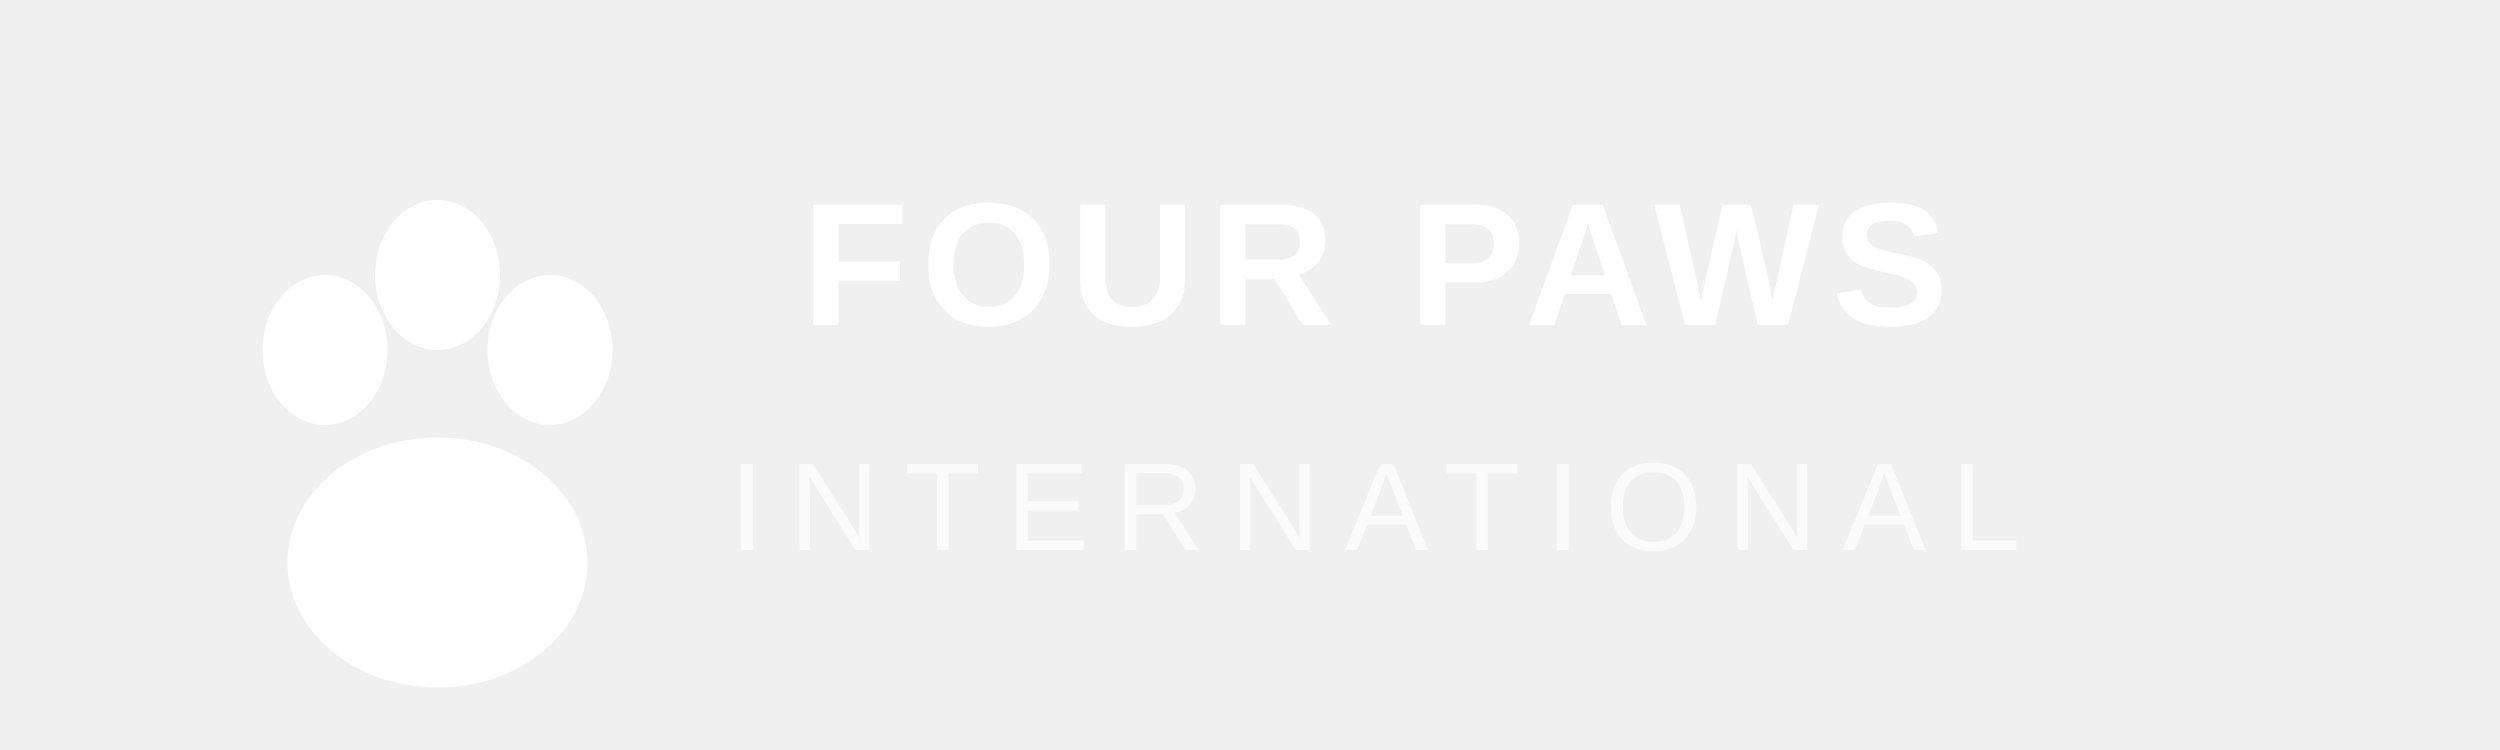
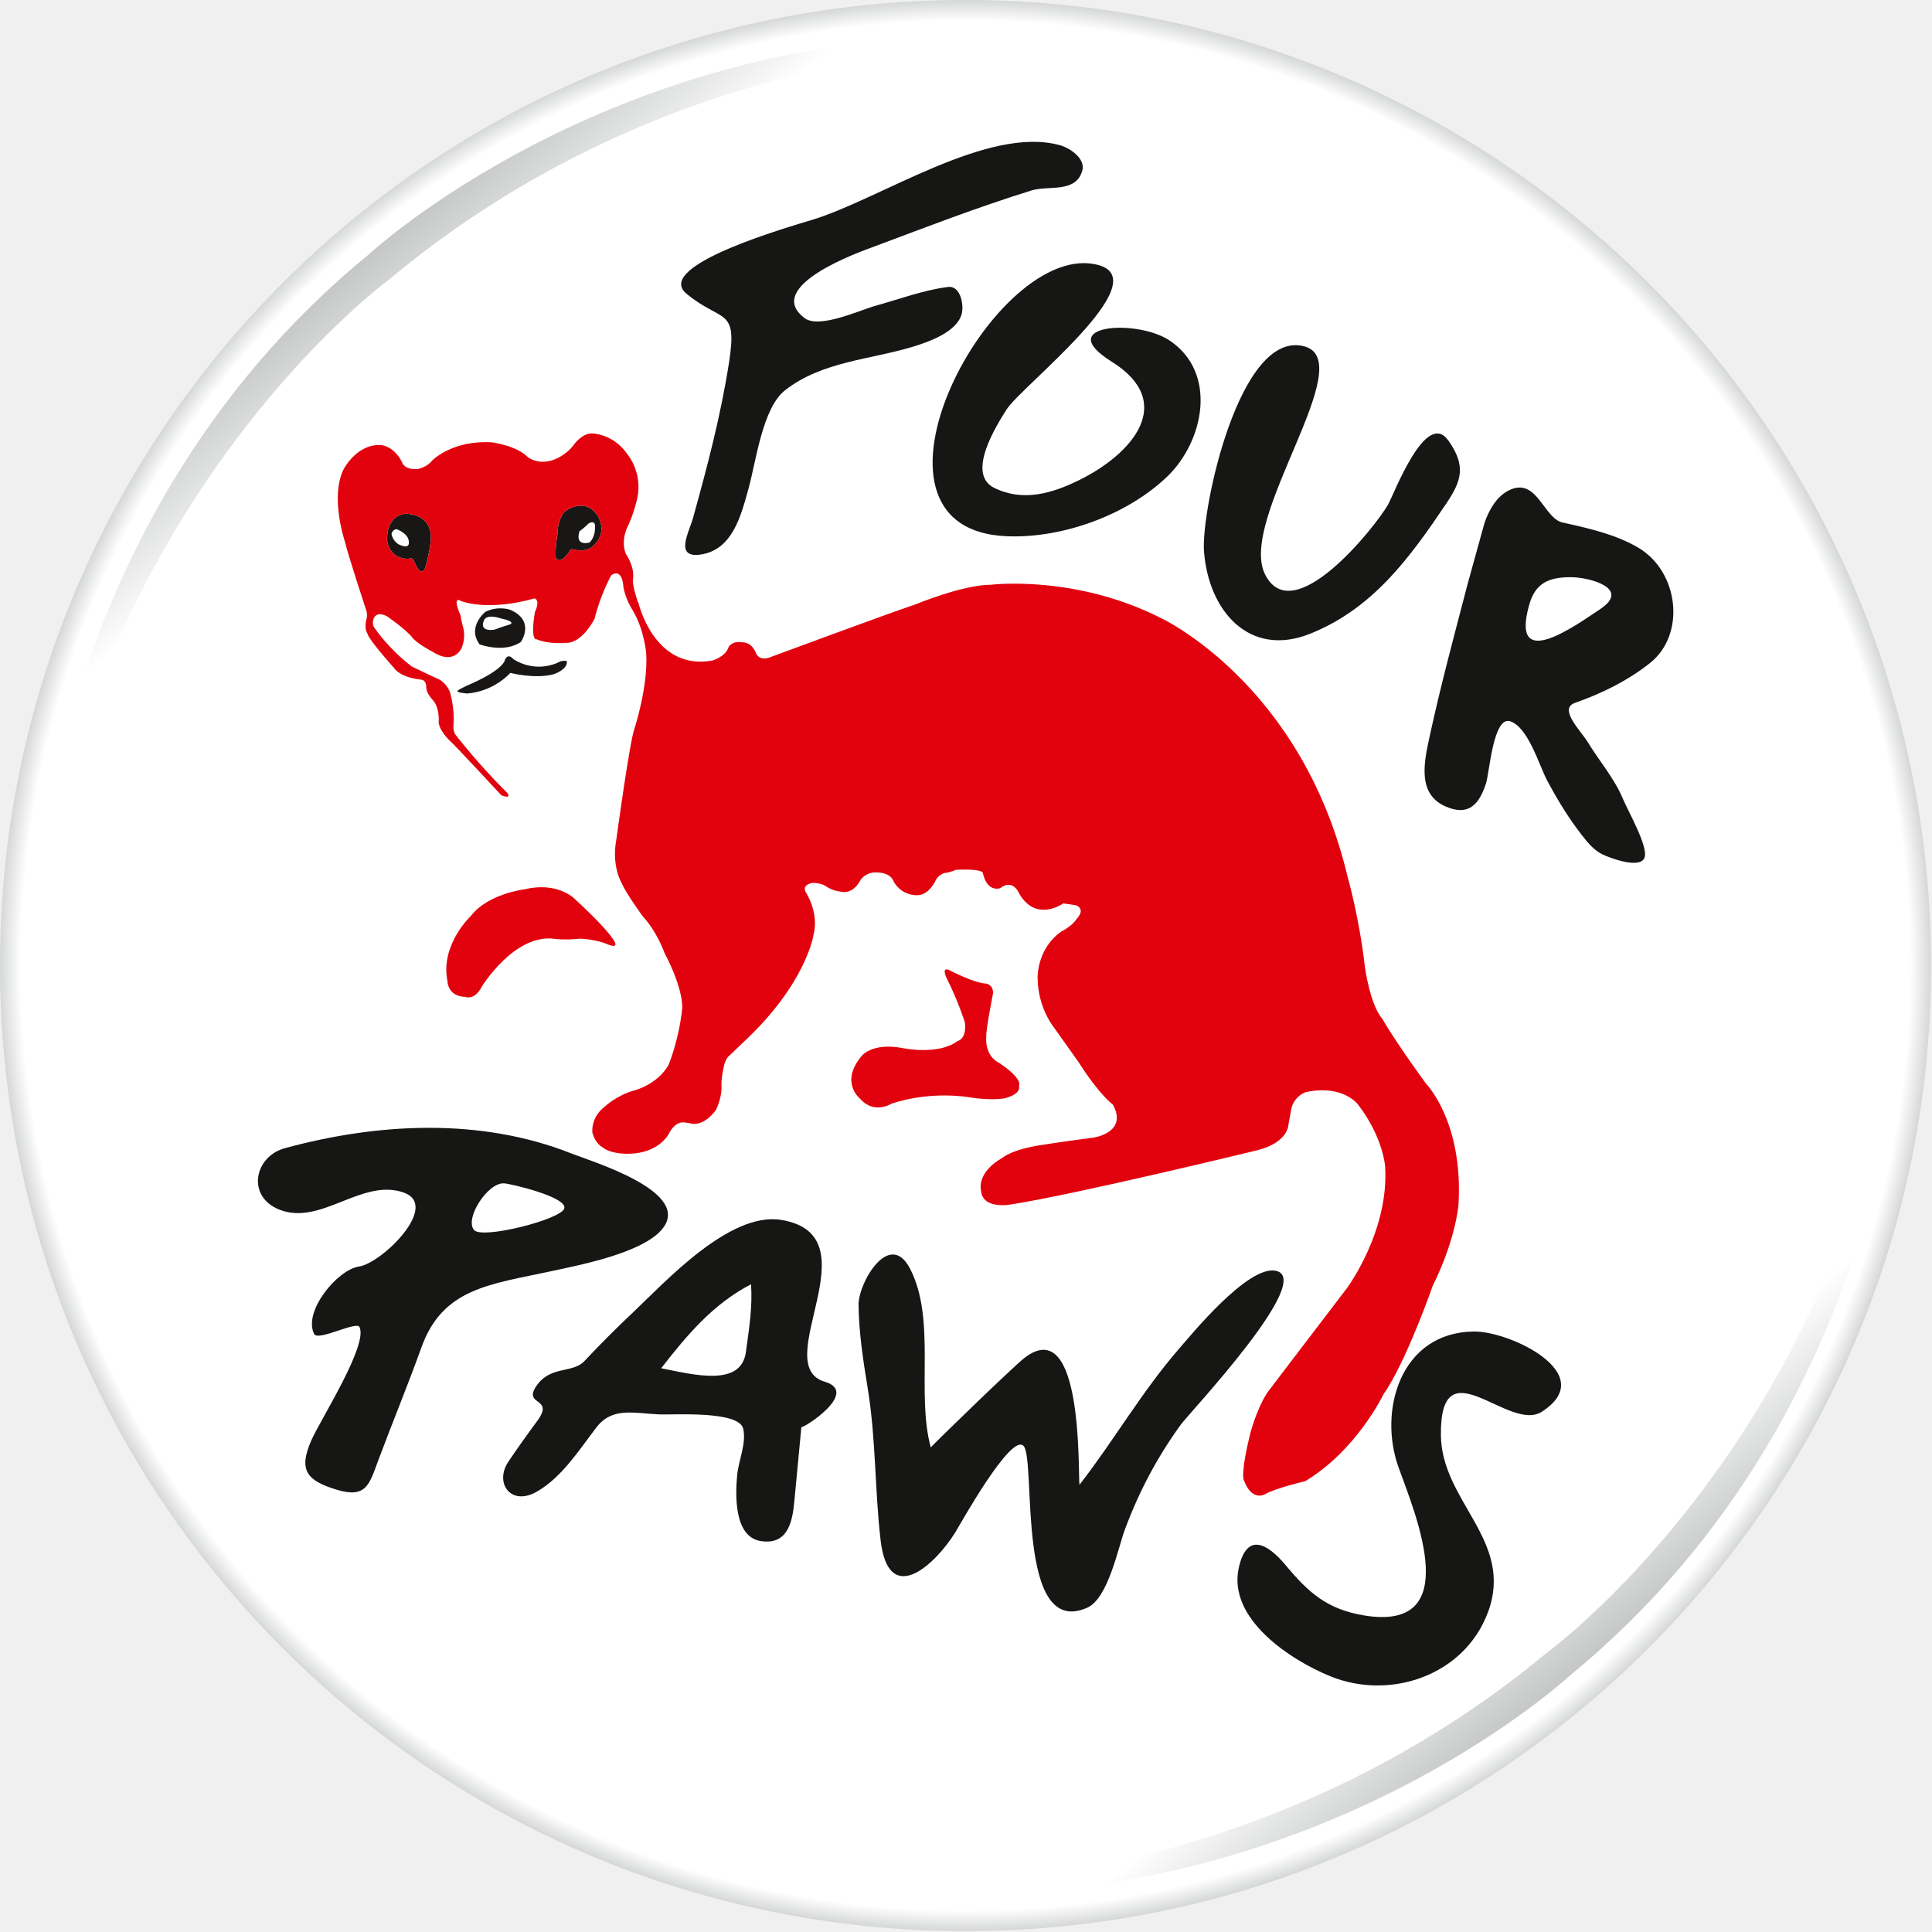
- <svg xmlns="http://www.w3.org/2000/svg" viewBox="0 0 200 60" width="200" height="60">
-   <rect width="200" height="60" rx="8" fill="none" />
-   <g transform="translate(20, 10)" fill="#fff">
-     <ellipse cx="15" cy="35" rx="12" ry="10" />
-     <ellipse cx="6" cy="18" rx="5" ry="6" />
-     <ellipse cx="15" cy="12" rx="5" ry="6" />
-     <ellipse cx="24" cy="18" rx="5" ry="6" />
-   </g>
-   <text x="110" y="26" text-anchor="middle" fill="#fff" font-family="Arial Black, Arial, sans-serif" font-size="14" font-weight="800" letter-spacing="1">FOUR PAWS</text>
-   <text x="110" y="44" text-anchor="middle" fill="rgba(255,255,255,0.7)" font-family="Arial, sans-serif" font-size="10" font-weight="500" letter-spacing="2">INTERNATIONAL</text>
+ <svg xmlns="http://www.w3.org/2000/svg" width="100%" height="100%" viewBox="0 0 1636 1636" version="1.1" xml:space="preserve" style="fill-rule:evenodd;clip-rule:evenodd;stroke-linejoin:round;stroke-miterlimit:2;">
+   <path d="M0,817.622c0,451.55 366.063,817.609 817.622,817.609c451.55,0 817.619,-366.059 817.619,-817.609c0,-451.566 -366.069,-817.625 -817.619,-817.625c-451.559,0 -817.622,366.059 -817.622,817.625Z" style="fill:url(#_Radial1);fill-rule:nonzero;" />
+   <path d="M312.563,215.209c-142.907,116.9 -215.497,265.007 -252.272,390.407c-31.91,102.634 -34.119,176.728 -34.119,176.728c0.253,-1.894 0.541,-3.744 0.803,-5.625c-5.472,54.984 -3.809,89.406 -3.809,89.406c22.015,-421.975 306.634,-629.719 306.634,-629.719c290.906,-242.372 629.291,-195.778 629.291,-195.778c-45.51,-7.244 -89.225,-10.447 -130.86,-10.45c-316.615,-0.019 -515.668,185.031 -515.668,185.031Z" style="fill:url(#_Linear2);fill-rule:nonzero;" />
+   <path d="M1311.37,1398.28c-290.919,242.372 -629.313,195.772 -629.313,195.772c391.635,62.325 646.541,-174.581 646.541,-174.581c142.916,-116.894 215.497,-265.003 252.284,-390.406c31.907,-102.628 34.103,-176.738 34.103,-176.738c-0.246,1.9 -0.531,3.753 -0.79,5.628c5.462,-54.978 3.797,-89.393 3.797,-89.393c-22,421.962 -306.622,629.718 -306.622,629.718Z" style="fill:url(#_Linear3);fill-rule:nonzero;" />
+   <path d="M337.478,460.903c0,0 -4.813,-2.659 -5.953,-8.665c0,0 0.69,-3.903 4.262,-4.169c0,0 10.356,3.622 10.413,10.784c0,0 1.412,6.963 -8.722,2.05m5.584,-25.853c-16.756,2.103 -15.309,22.597 -15.309,22.597c2.903,17.588 18.84,15.413 18.84,15.413c2.716,-1.094 3.61,1.318 3.61,1.318l2.309,4.991c5.697,10.738 8.278,-0.775 8.278,-0.775c4.541,-17.872 4.06,-23.678 4.06,-23.678c-0.169,-20.85 -21.788,-19.866 -21.788,-19.866m160.775,10.422c0.45,9.928 -4.659,13.95 -4.659,13.95c-13.285,3.025 -8.441,-9.55 -8.441,-9.55c4.035,-2.872 7.775,-6.687 7.775,-6.687c5.819,-3.007 5.325,2.287 5.325,2.287m1.266,-10.309c-12.2,-15.006 -27.603,-1.278 -27.603,-1.278c-5.988,8.462 -5.166,16.89 -5.166,16.89c-2.447,13.216 -1.791,20.719 -1.791,20.719c1.047,4.659 5.554,2.219 5.554,2.219c3.768,-2.691 7.043,-8.172 7.043,-8.172c0.369,-0.828 2.038,-0.313 2.038,-0.313c12.962,3.185 17.903,-3.665 17.903,-3.665c12.728,-12.303 2.022,-26.4 2.022,-26.4m-95.566,90.944c1.685,-7.019 14.394,-2.491 14.394,-2.491c13.447,2.822 8.1,5.075 8.1,5.075c-8.231,2.519 -8.066,2.553 -13.391,4.534c-13.356,1.747 -9.103,-7.118 -9.103,-7.118m31.566,17.475c0,0 12.612,-17.938 -9.15,-27.25c0,0 -10.153,-3.629 -20.991,1.784c0,0 -15.753,12.791 -4.862,27.516c0,0 20.668,7.781 35.003,-2.05m33.753,16.29c0,0 -18.759,11.556 -40.159,-1.712c0,0 -4.279,-5.678 -7.129,0.54c0,0 -0.146,7.488 -27.715,19.916c0,0 -8.7,3.634 -12.106,6.05c-1.36,0.975 0.546,1.894 7.431,2.562c0,0 20.34,-0.15 37.028,-17.428c0,0 20.591,5.432 36.747,1.116c0,0 11.234,-3.831 11.031,-10.134c0,0 1.663,-1.957 -5.128,-0.91" style="fill:#181715;fill-rule:nonzero;" />
+   <path d="M520.929,798.647c0,0 -0.475,-6.288 -34.613,-37.769c0,0 -14.35,-14.491 -41.897,-7.863c0,0 -31.187,3.594 -45.8,22.728c0,0 -25.875,24.166 -19.756,54.875c0,0 -0.025,13.188 15.194,13.516c0,0 7.756,3.419 13.925,-8.684c0,0 27.537,-44.994 61.597,-40.466c0,0 7.622,1.25 20.753,-0.069c3.894,-0.393 17.612,1.782 22.844,4.203c0,0 9.593,4.432 7.753,-0.471" style="fill:#e2020d;fill-rule:nonzero;" />
+   <path d="M503.082,461.562c0,0 -4.941,6.85 -17.904,3.669c0,0 -1.668,-0.519 -2.04,0.309c0,0 -3.272,5.482 -7.041,8.175c0,0 -4.506,2.438 -5.556,-2.222c0,0 -0.653,-7.503 1.794,-20.718c0,0 -0.822,-8.428 5.165,-16.891c0,0 15.403,-13.728 27.603,1.281c0,0 10.704,14.094 -2.021,26.397m-142.291,17.031c0,0 -2.581,11.516 -8.278,0.775l-2.31,-4.99c0,0 -0.893,-2.41 -3.609,-1.319c0,0 -15.937,2.175 -18.841,-15.412c0,0 -1.446,-20.494 15.307,-22.597c0,0 21.622,-0.985 21.79,19.865c0,0 0.482,5.807 -4.059,23.678m846.625,438.879c-27.388,-37.647 -36.966,-54.866 -36.966,-54.866c-10.25,-11.659 -14.622,-43.45 -14.622,-43.45c-4.812,-42.628 -14.775,-77.016 -14.775,-77.016c-39.025,-163.865 -158.253,-218.918 -158.253,-218.918c-72.981,-36.894 -143.734,-28.057 -143.734,-28.057c-23.463,-0.087 -63.631,16.541 -63.631,16.541c-22.891,7.6 -121.882,44.316 -121.882,44.316c-11.134,4.9 -13.5,-3.269 -13.5,-3.269c-3.696,-9.013 -10.49,-8.731 -10.49,-8.731c-10.378,-1.894 -12.778,4.318 -12.778,4.318c-2.569,7.907 -13.678,11.016 -13.678,11.016c-49.369,8.9 -62.579,-49.216 -62.579,-49.216l-0.287,-0.056c-5.65,-17.006 -4.175,-19.537 -4.175,-19.537c1.419,-11.404 -6.056,-21.363 -6.056,-21.363c-4.557,-11.553 1.215,-22.753 1.215,-22.753c5.703,-11.531 8.453,-24.631 8.453,-24.631c4.585,-21.869 -8.175,-36.803 -8.175,-36.803c-11.818,-17.757 -29.965,-17.966 -29.965,-17.966c-9.025,-0.4 -16.022,10.153 -16.022,10.153c-5.334,6.978 -13.634,10.888 -13.634,10.888c-15.063,7.178 -24.904,-0.969 -24.904,-0.969c-9.696,-9.919 -30.496,-12.541 -30.496,-12.541c-33.654,-2.044 -50.516,15.41 -50.516,15.41c-4.394,5.796 -12.416,7.228 -12.416,7.228c-11.722,0.753 -13.178,-5.928 -13.178,-5.928c-6.472,-13.222 -17.112,-14.347 -17.112,-14.347c-20.96,-1.753 -32.366,20.556 -32.366,20.556c-11.747,24.184 1.497,62.181 1.497,62.181c1.541,7.881 17.656,56.947 17.656,56.947c1.256,2.941 0.497,6.669 0.497,6.669c-2.547,9.044 0.472,12.969 0.472,12.969c1.256,5.7 22.056,28.696 22.056,28.696c6.028,9.2 23.119,10.519 23.119,10.519c4.847,0.253 4.712,5.819 4.712,5.819c-0.312,5.775 5.913,11.853 5.913,11.853c5.15,6.028 4.722,16.644 4.722,16.644c-1.206,7.453 9.215,17.347 9.215,17.347c3.072,2.34 43.869,46.387 43.869,46.387c9.647,3.494 4.681,-2.453 4.681,-2.453c-23.659,-22.972 -43.953,-49.403 -43.953,-49.403c-1.881,-3.013 -1.322,-8.531 -1.322,-8.531c1.019,-13.253 -2.678,-25.735 -2.678,-25.735c-1.79,-7.375 -8.928,-11.809 -8.928,-11.809c-17.965,-8.225 -23.778,-11.234 -23.778,-11.234c-20.237,-15.538 -31.291,-32.36 -31.291,-32.36c-2.85,-3.181 -0.984,-8.125 -0.984,-8.125c3.156,-7.272 11.747,-1.734 11.747,-1.734c15.744,11.072 20.331,16.9 20.331,16.9c3.547,5.459 17.863,12.884 17.863,12.884c17.868,11.535 24.293,-2.584 24.293,-2.584c4.141,-9.125 1.75,-17.544 1.75,-17.544c-1.293,-3.728 -2.303,-10.409 -2.303,-10.409c-7.909,-18.388 0.463,-12.35 0.463,-12.35c26.787,8.843 62.04,-2.344 62.04,-2.344c5.41,1.734 0.413,11.509 0.413,11.509c-4.216,25.357 1.566,23.182 1.566,23.182c10.668,4.484 24.668,2.975 24.668,2.975c13.844,0.603 24.297,-20.425 24.297,-20.425c4.966,-20.441 14.153,-36.891 14.153,-36.891c9.65,-6.388 10.232,9.837 10.232,9.837c1.631,10.557 7.903,19.954 7.903,19.954c9.875,16.534 11.412,36.528 11.412,36.528c1.738,27.525 -9.784,63.184 -9.784,63.184c-4.075,9.928 -15.55,94.641 -15.55,94.641c-4.191,22.809 4.722,36.868 4.722,36.868c3.037,7.685 17.543,27.7 17.543,27.7c12.557,13.638 18.55,31.169 18.55,31.169c16.788,32.053 14.988,47.269 14.988,47.269c-2.975,27.675 -11.656,47.778 -11.656,47.778c-9.538,16.672 -29.003,21.431 -29.003,21.431c-15.11,4.222 -25.007,13.794 -25.007,13.794c-12.209,9.344 -10.35,22.066 -10.35,22.066c2.728,9.575 8.56,12.24 8.56,12.24c7.397,6.235 22.628,5.491 22.628,5.491c24.569,-0.444 33.053,-16.1 33.053,-16.1c5.694,-11.55 12.697,-10.459 12.697,-10.459c2.053,-0.075 8.222,1.287 8.222,1.287c11.175,0.663 19.453,-11.859 19.453,-11.859c5.456,-11.272 4.665,-19.932 4.665,-19.932c-0.403,-6.709 2.013,-16.765 2.013,-16.765c1.228,-6.956 4.703,-9.241 4.703,-9.241l10.613,-10.212c54.868,-50.535 60.718,-92.466 60.718,-92.466c4.463,-17.803 -5.678,-34.15 -6.162,-34.884c-4.691,-7.091 4.597,-8.585 4.597,-8.585c3.865,-0.675 10.062,1.535 10.062,1.535c8.041,5.562 13.769,5.575 13.769,5.575c11.491,3.368 17.559,-9.888 17.559,-9.888c4.86,-6.325 11.653,-6.225 11.653,-6.225c12.847,-0.434 15.438,6.056 15.438,6.056c6.553,13.944 20.537,13.257 20.537,13.257c9.86,0.178 15.45,-11.71 15.45,-11.71c2.341,-5.787 8.166,-7.184 8.166,-7.184c3.584,-0.038 9.469,-2.647 9.469,-2.647c24.009,-1.066 22.79,2.944 22.79,2.944c3.913,16.865 14.741,12.569 14.741,12.569c10.759,-8.347 15.903,4.437 15.903,4.437c14.372,25.175 37.463,8.478 37.463,8.478l10.815,1.635c8.613,3.678 0.319,11.656 0.319,11.656c-3.403,5.881 -12.981,10.634 -12.981,10.634c-20.922,14.935 -19.919,39.372 -19.919,39.372c0.238,25.647 14.041,42.088 14.041,42.088l20.572,28.975c18.253,28.568 29.093,36.003 29.093,36.003c13.263,24.165 -16.965,28.093 -16.965,28.093c-20.903,2.591 -41.647,5.879 -41.647,5.879c-26.997,3.843 -34.763,11.053 -34.763,11.053c-22.722,12.843 -18.228,27.865 -18.228,27.865c1.263,16.741 26.231,11.56 26.231,11.56c55.454,-8.722 207.519,-45.713 207.519,-45.713c26.491,-6.562 26.575,-21.753 26.575,-21.753l2.269,-12.831c2.366,-11.472 12.337,-14.681 12.337,-14.681c32.704,-6.807 44.807,11.193 44.807,11.193c20.803,27.469 22.412,51.572 22.412,51.572c3.594,55.172 -32.45,103.4 -32.45,103.4c-40.403,52.875 -67.187,88.135 -67.187,88.135c-9.388,14.162 -14.735,35.443 -14.735,35.443c-7.684,31.163 -5.531,37.982 -5.531,37.982c6.791,19.693 18.288,12.771 18.288,12.771c8.512,-5.087 33.918,-11.043 33.918,-11.043c43.607,-26.028 66.366,-73.647 66.366,-73.647c19.203,-27.341 41.734,-92 41.734,-92c19.516,-39.222 21.732,-68.366 21.732,-68.366c4.265,-70.587 -27.616,-102.765 -27.616,-102.765" style="fill:#e2020d;fill-rule:nonzero;" />
+   <path d="M850.378,930.111c15.193,-3.819 12.493,-10.434 12.493,-10.434c3.007,-7.05 -16.768,-19.557 -16.768,-19.557c-13.01,-6.618 -10.916,-22.487 -10.916,-22.487c-0.638,-4.431 5.725,-36.481 5.725,-36.481c0.259,-7.535 -5.994,-8.291 -5.994,-8.291c-9.872,-0.275 -30.637,-11.15 -30.637,-11.15c-7.807,-3.913 -2.603,6.737 -2.603,6.737c9.975,19.81 15.39,37.347 15.39,37.347c1.713,14.369 -6.328,15.822 -6.328,15.822c-15.934,11.966 -45.037,6.141 -45.037,6.141c-28.404,-5.747 -36.716,7.228 -36.716,7.228c-17.672,21.772 -0.884,35.181 -0.884,35.181c12.056,14.025 26.865,4.375 26.865,4.375c34.238,-11.278 65.797,-5.344 65.797,-5.344c18.634,2.938 29.613,0.913 29.613,0.913" style="fill:#e2020d;fill-rule:nonzero;" />
+   <path d="M1294.73,512.851c5.215,-19.522 17.115,-24.15 35.675,-24.085c15.418,0.063 50.959,9.416 24.693,26.975c-22.184,14.825 -75.984,53.597 -60.368,-2.89m-51.941,-18.428c-11.159,42.771 -22.875,86.218 -32.238,129.409c-4.528,20.9 -10.803,48.394 13.454,59.041c20.068,8.815 28.856,-2.375 34.409,-19.819c2.909,-9.157 6.109,-57.344 20.631,-52.216c15.2,5.372 24.316,37.359 31.006,49.953c8.632,16.25 17.982,31.669 29.329,46.207c4.928,6.312 10.031,12.696 17.284,16.349c5.812,2.919 32.991,13.4 36.078,2.338c2.659,-9.559 -14.234,-39.069 -18.231,-48.712c-7.469,-17.988 -19.941,-32 -29.978,-48.494c-5.885,-9.678 -25.172,-28.278 -10.819,-33.307c22.603,-7.928 44.778,-18.803 63.566,-33.784c30.546,-24.353 24.259,-77.172 -9.707,-97.437c-19.2,-11.447 -42.759,-16.703 -64.381,-21.485c-16.319,-3.612 -21.666,-39.215 -45.687,-27.137c-10.541,5.293 -16.916,17.103 -20.532,27.778l-14.184,51.315Z" style="fill:#161715;" />
+   <path d="M897.607,122.975c7.956,2.209 21.781,10.997 18.887,21.488c-5.387,19.25 -28.344,12.421 -42.706,16.718c-45.978,14.203 -90.881,31.666 -135.947,48.5c-7.944,2.963 -92.628,32.691 -56.413,59.732c12.369,9.246 47.119,-6.935 59.616,-10.394c20.109,-5.566 40.869,-13.356 61.638,-16.022c10.862,-1.397 13.712,15.503 11.64,22.984c-4.194,15.144 -27.447,23.335 -40.519,27.382c-36.671,11.278 -77.45,12.471 -108.896,37.021c-19.279,14.957 -24.638,60.169 -31.032,83.216c-6.409,23.134 -13.606,52.181 -40.797,56.003c-22.237,3.125 -9.575,-18.897 -6.228,-31.009c12.247,-44.188 23.438,-86.441 30.5,-131.741c7.366,-47.147 -6.018,-33.281 -36.037,-58.144c-28.803,-23.834 88.45,-57.034 106.806,-62.665c57.494,-17.65 148.453,-79.969 209.488,-63.069" style="fill:#161715;fill-rule:nonzero;" />
+   <path d="M930.258,224.475c49.6,13.756 -65.494,102.743 -77.785,122.097c-8.903,14.031 -34.503,54.65 -10.662,66.503c24.431,12.147 49.197,4.737 72.134,-6.582c44.919,-22.162 82.747,-65.743 27.353,-100.281c-50.465,-31.465 21.547,-36.444 49.21,-17.819c40.806,27.457 28.975,85.297 -2.1,115.144c-33.922,32.585 -88.582,52.397 -135.544,50.56c-143.216,-5.61 -10.025,-253.8 77.394,-229.622" style="fill:#161715;fill-rule:nonzero;" />
+   <path d="M1104.68,293.351c47.181,13.081 -56.55,146.009 -33.556,192.803c23.472,47.765 92.984,-39.378 104.097,-58.591c5.306,-9.194 32.178,-81.662 51.346,-54.375c14.947,21.285 11.197,33.803 -1.793,53.091c-30.772,45.656 -61.922,88.981 -115.41,110.378c-51.209,20.491 -86.025,-18.991 -89.831,-69.85c-2.603,-34.791 30.025,-188.728 85.147,-173.456" style="fill:#161715;fill-rule:nonzero;" />
+   <path d="M1079.73,1075.97c35.684,5.747 -72.681,120.562 -79.747,130.281c-20.381,28.1 -35.691,57.3 -47.525,89.163c-5.541,14.934 -14.103,58.096 -31.725,65.937c-60.809,27.031 -43.209,-124.812 -53.941,-136.887c-10.406,-11.729 -54.012,66.906 -57.912,73.2c-16.469,26.621 -56.378,64.562 -63.184,6.668c-4.991,-42.643 -3.875,-85.25 -10.838,-128.2c-3.822,-23.531 -7.581,-47.384 -7.841,-71.203c-0.19,-18.709 26.197,-64.153 43.582,-30.656c22.44,43.259 4.968,105.366 17.584,151.459c-0.169,-0.64 70.131,-68.822 79.356,-75.906c50.047,-38.425 45.225,97.725 46.547,107.513c29.35,-37.813 52.916,-79.129 84.56,-115.513c10.387,-11.959 57.559,-69.641 81.084,-65.856" style="fill:#161715;fill-rule:nonzero;" />
+   <path d="M1248.16,1127.51c30.691,-0.319 106.913,36.112 57.475,67.928c-28.1,18.084 -86.256,-57.728 -85.5,19.784c0.531,56.547 62.425,89.475 39.844,150.069c-20,53.675 -82.85,74.7 -133.338,54.216c-33.359,-13.535 -87.262,-48.475 -77.653,-91.897c6.725,-30.378 24.207,-20.8 39.753,-2.163c19.1,22.919 34.825,37.25 66.172,42.46c85.425,14.172 44.438,-83.797 29.485,-125.028c-17.688,-48.747 1.784,-114.791 63.762,-115.369" style="fill:#161715;fill-rule:nonzero;" />
+   <path d="M661.439,1033c80.032,13.003 -11.25,122.766 37.047,137.078c30.453,9.022 -20.115,40.772 -19.878,38.241c-1.975,20.806 -3.94,41.616 -5.912,62.422c-1.491,15.703 -4.532,38.131 -28.644,34.194c-22.959,-3.744 -21.291,-40.394 -19.828,-55.832c1.197,-12.518 7.9,-26.572 5.147,-39.162c-3.425,-15.728 -59.644,-11.7 -71.06,-12.231c-22.128,-1.032 -39.862,-6.41 -53.325,11.075c-14.35,18.64 -28.778,41.806 -50.218,54.237c-22.207,12.884 -36.325,-7.256 -24.31,-25.231c7.853,-11.744 16.141,-23.253 24.553,-34.666c14.838,-20.15 -12.09,-12.472 -1.022,-29.178c11.882,-17.909 30.869,-10.678 40.891,-21.394c13.272,-14.193 27.091,-27.975 41.294,-41.368c26.494,-24.991 81.447,-85.35 125.265,-78.185m-25.453,54.522c1.307,19.653 -1.712,37.684 -4.347,57.316c-4.028,29.89 -44.143,19.275 -71.743,13.778c21.353,-27.425 43.584,-54.297 76.09,-71.094" style="fill:#161715;" />
+   <path d="M401.379,1041.54c-8.113,-9.947 11.803,-40.403 25.49,-39.487c6.019,0.381 54.291,11.79 50.907,21.403c-3.272,9.321 -69.738,26.184 -76.397,18.084m65.765,34.819c24.297,-5.266 81.782,-16.128 95.675,-38.466c18.788,-30.197 -61.946,-54.409 -79.315,-61.275c-76.485,-30.256 -163.3,-25.856 -242.225,-4.359c-26.028,7.078 -32.619,40.709 -5.053,51.912c35.272,14.328 69.856,-26.612 105.331,-14.434c31.778,10.903 -18.113,59.884 -37.544,62.734c-18.353,2.678 -47.59,38.172 -37.981,57.157c3.234,6.365 35.684,-11.166 38.359,-5.947c7.6,15.109 -33.006,78.353 -40.731,95.918c-11.144,25.335 -4.031,34.191 21.6,41.922c24.969,7.51 27.553,-4.756 34.928,-24.553c11.95,-32.069 25.069,-63.694 36.635,-95.916c18.084,-50.375 58.015,-53.384 110.321,-64.693" style="fill:#161715;" />
+   <defs>
+     <radialGradient id="_Radial1" cx="0" cy="0" r="1" gradientUnits="userSpaceOnUse" gradientTransform="matrix(817.617,0,0,817.617,817.623,817.614)">
+       <stop offset="0" style="stop-color:#fff;stop-opacity:1" />
+       <stop offset="0.97" style="stop-color:#fff;stop-opacity:1" />
+       <stop offset="1" style="stop-color:#c5c7c7;stop-opacity:1" />
+     </radialGradient>
+     <linearGradient id="_Linear2" x1="0" y1="0" x2="1" y2="0" gradientUnits="userSpaceOnUse" gradientTransform="matrix(-201.069,-239.625,239.625,-201.069,501.017,465.163)">
+       <stop offset="0" style="stop-color:#fff;stop-opacity:1" />
+       <stop offset="0.62" style="stop-color:#fff;stop-opacity:1" />
+       <stop offset="1" style="stop-color:#c5c7c7;stop-opacity:1" />
+     </linearGradient>
+     <linearGradient id="_Linear3" x1="0" y1="0" x2="1" y2="0" gradientUnits="userSpaceOnUse" gradientTransform="matrix(201.069,239.625,-239.625,201.069,1140.14,1169.53)">
+       <stop offset="0" style="stop-color:#fff;stop-opacity:1" />
+       <stop offset="0.62" style="stop-color:#fff;stop-opacity:1" />
+       <stop offset="1" style="stop-color:#c5c7c7;stop-opacity:1" />
+     </linearGradient>
+   </defs>
</svg>
